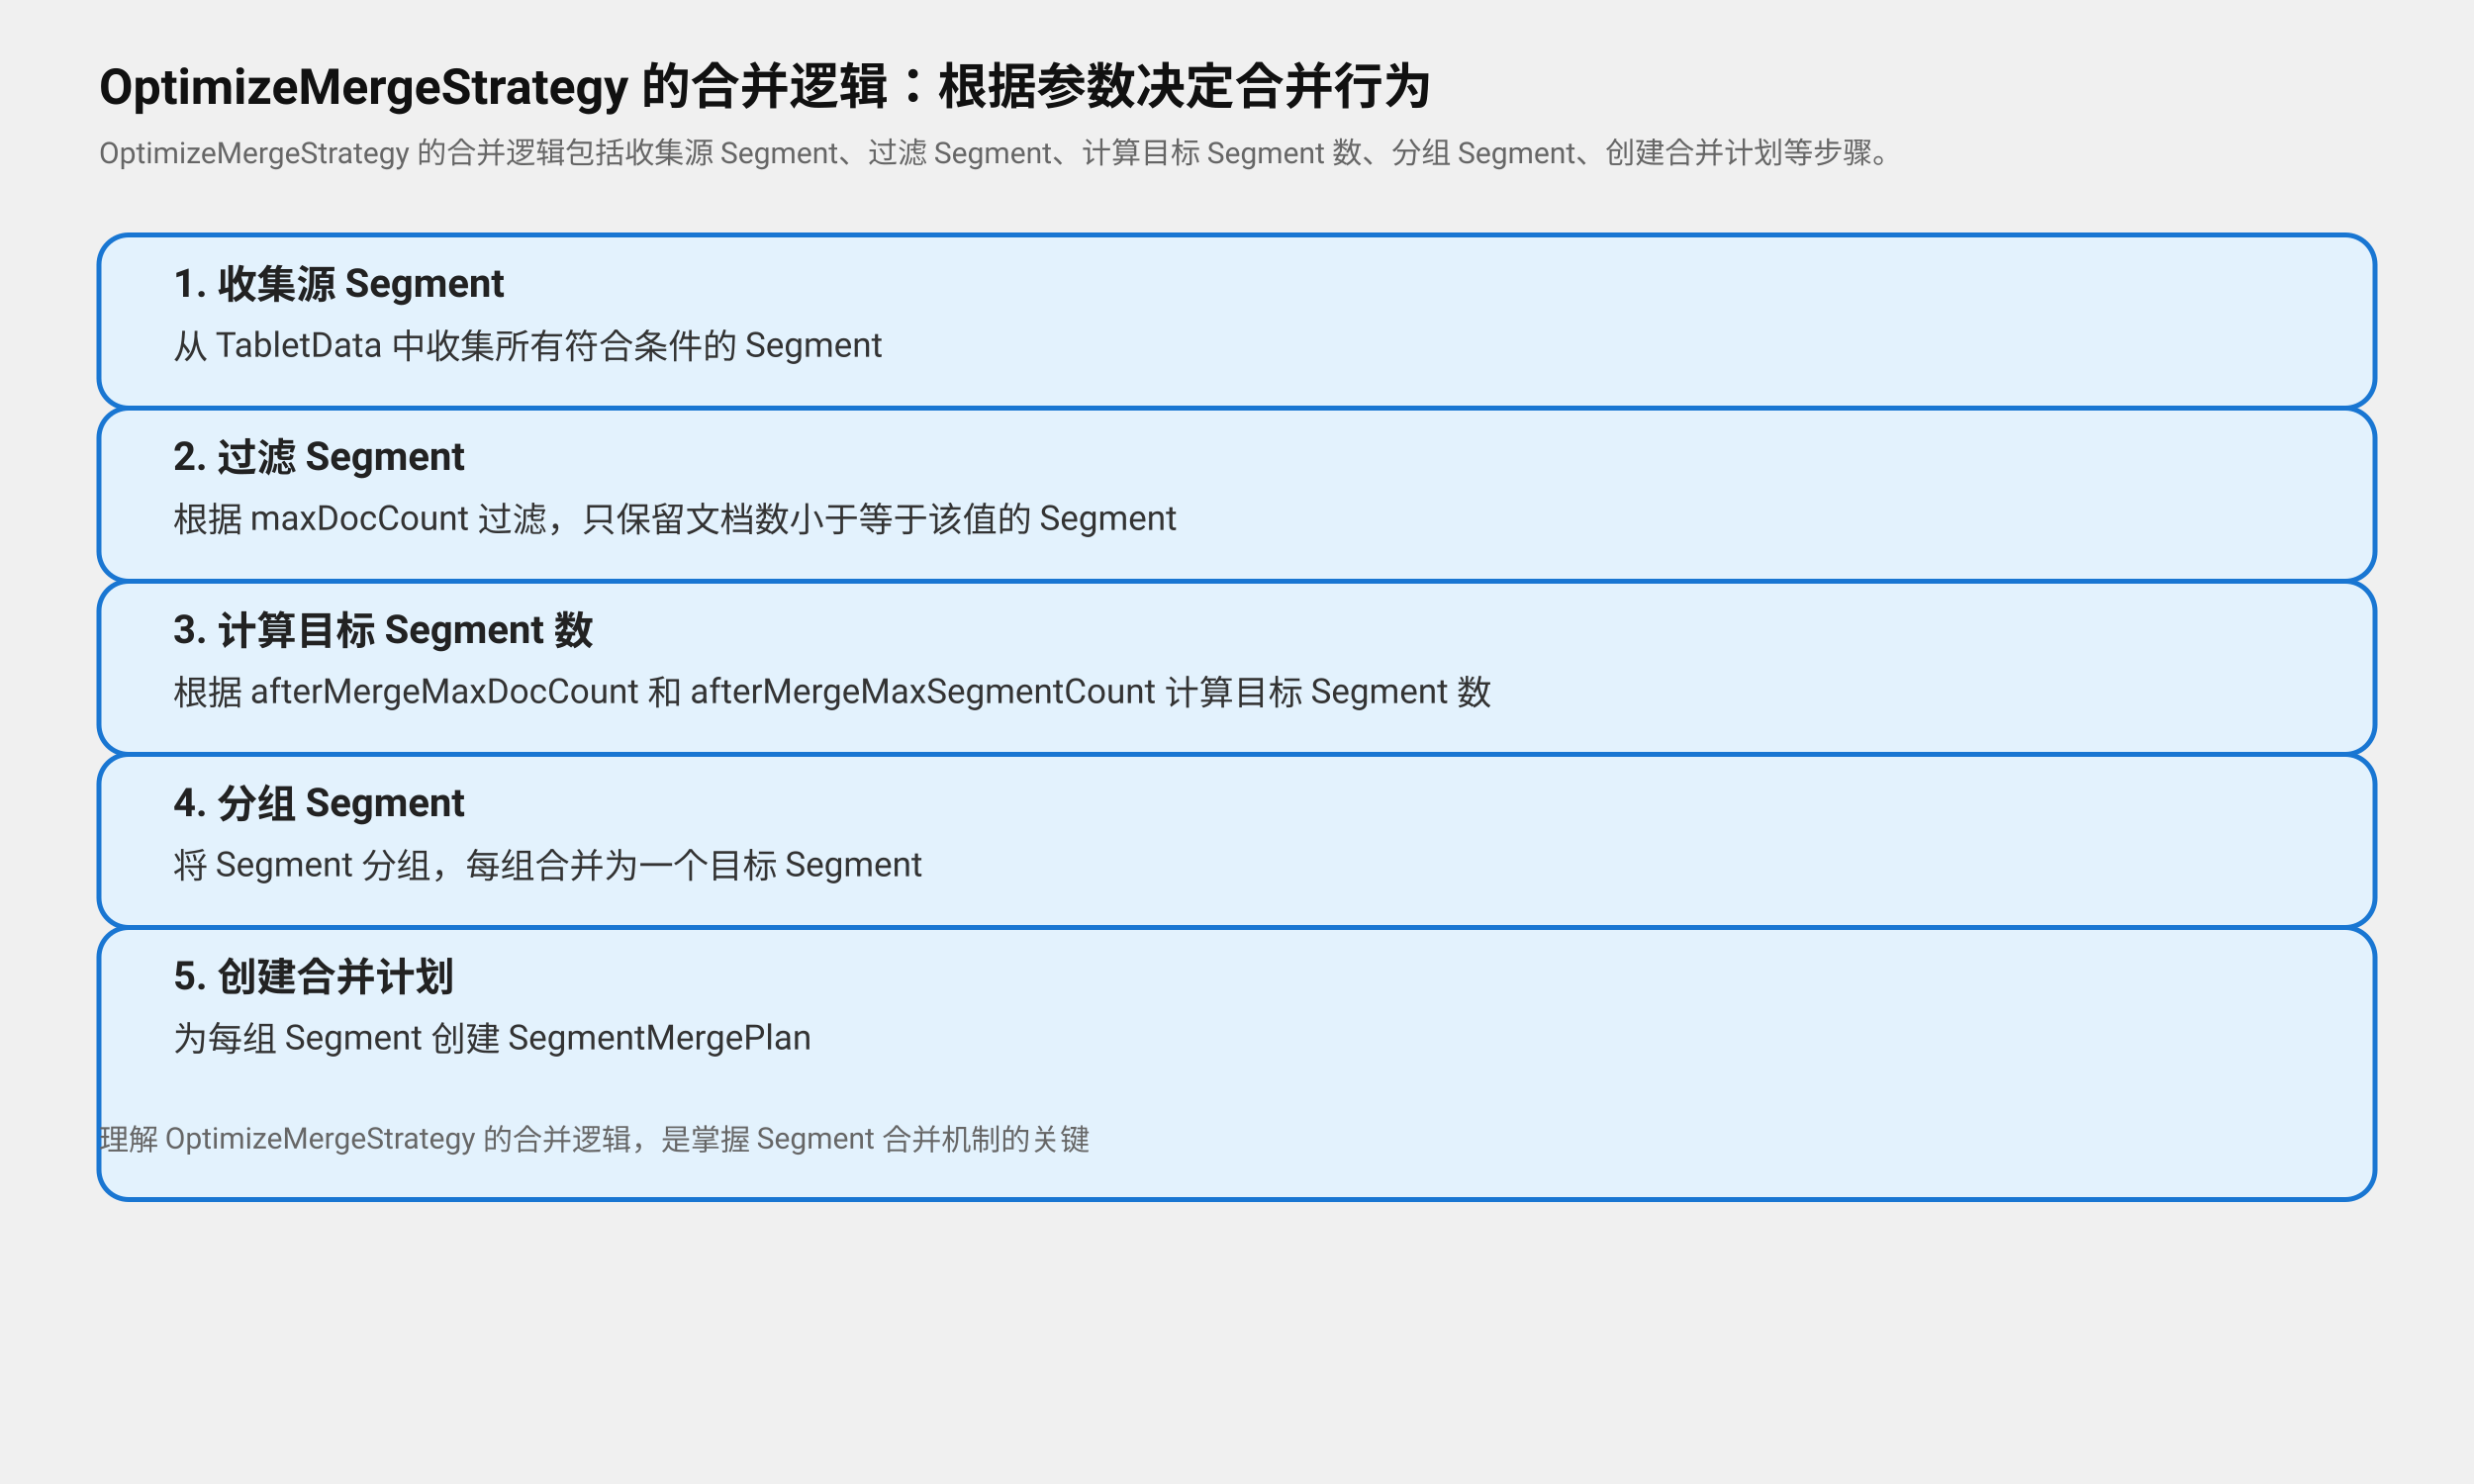
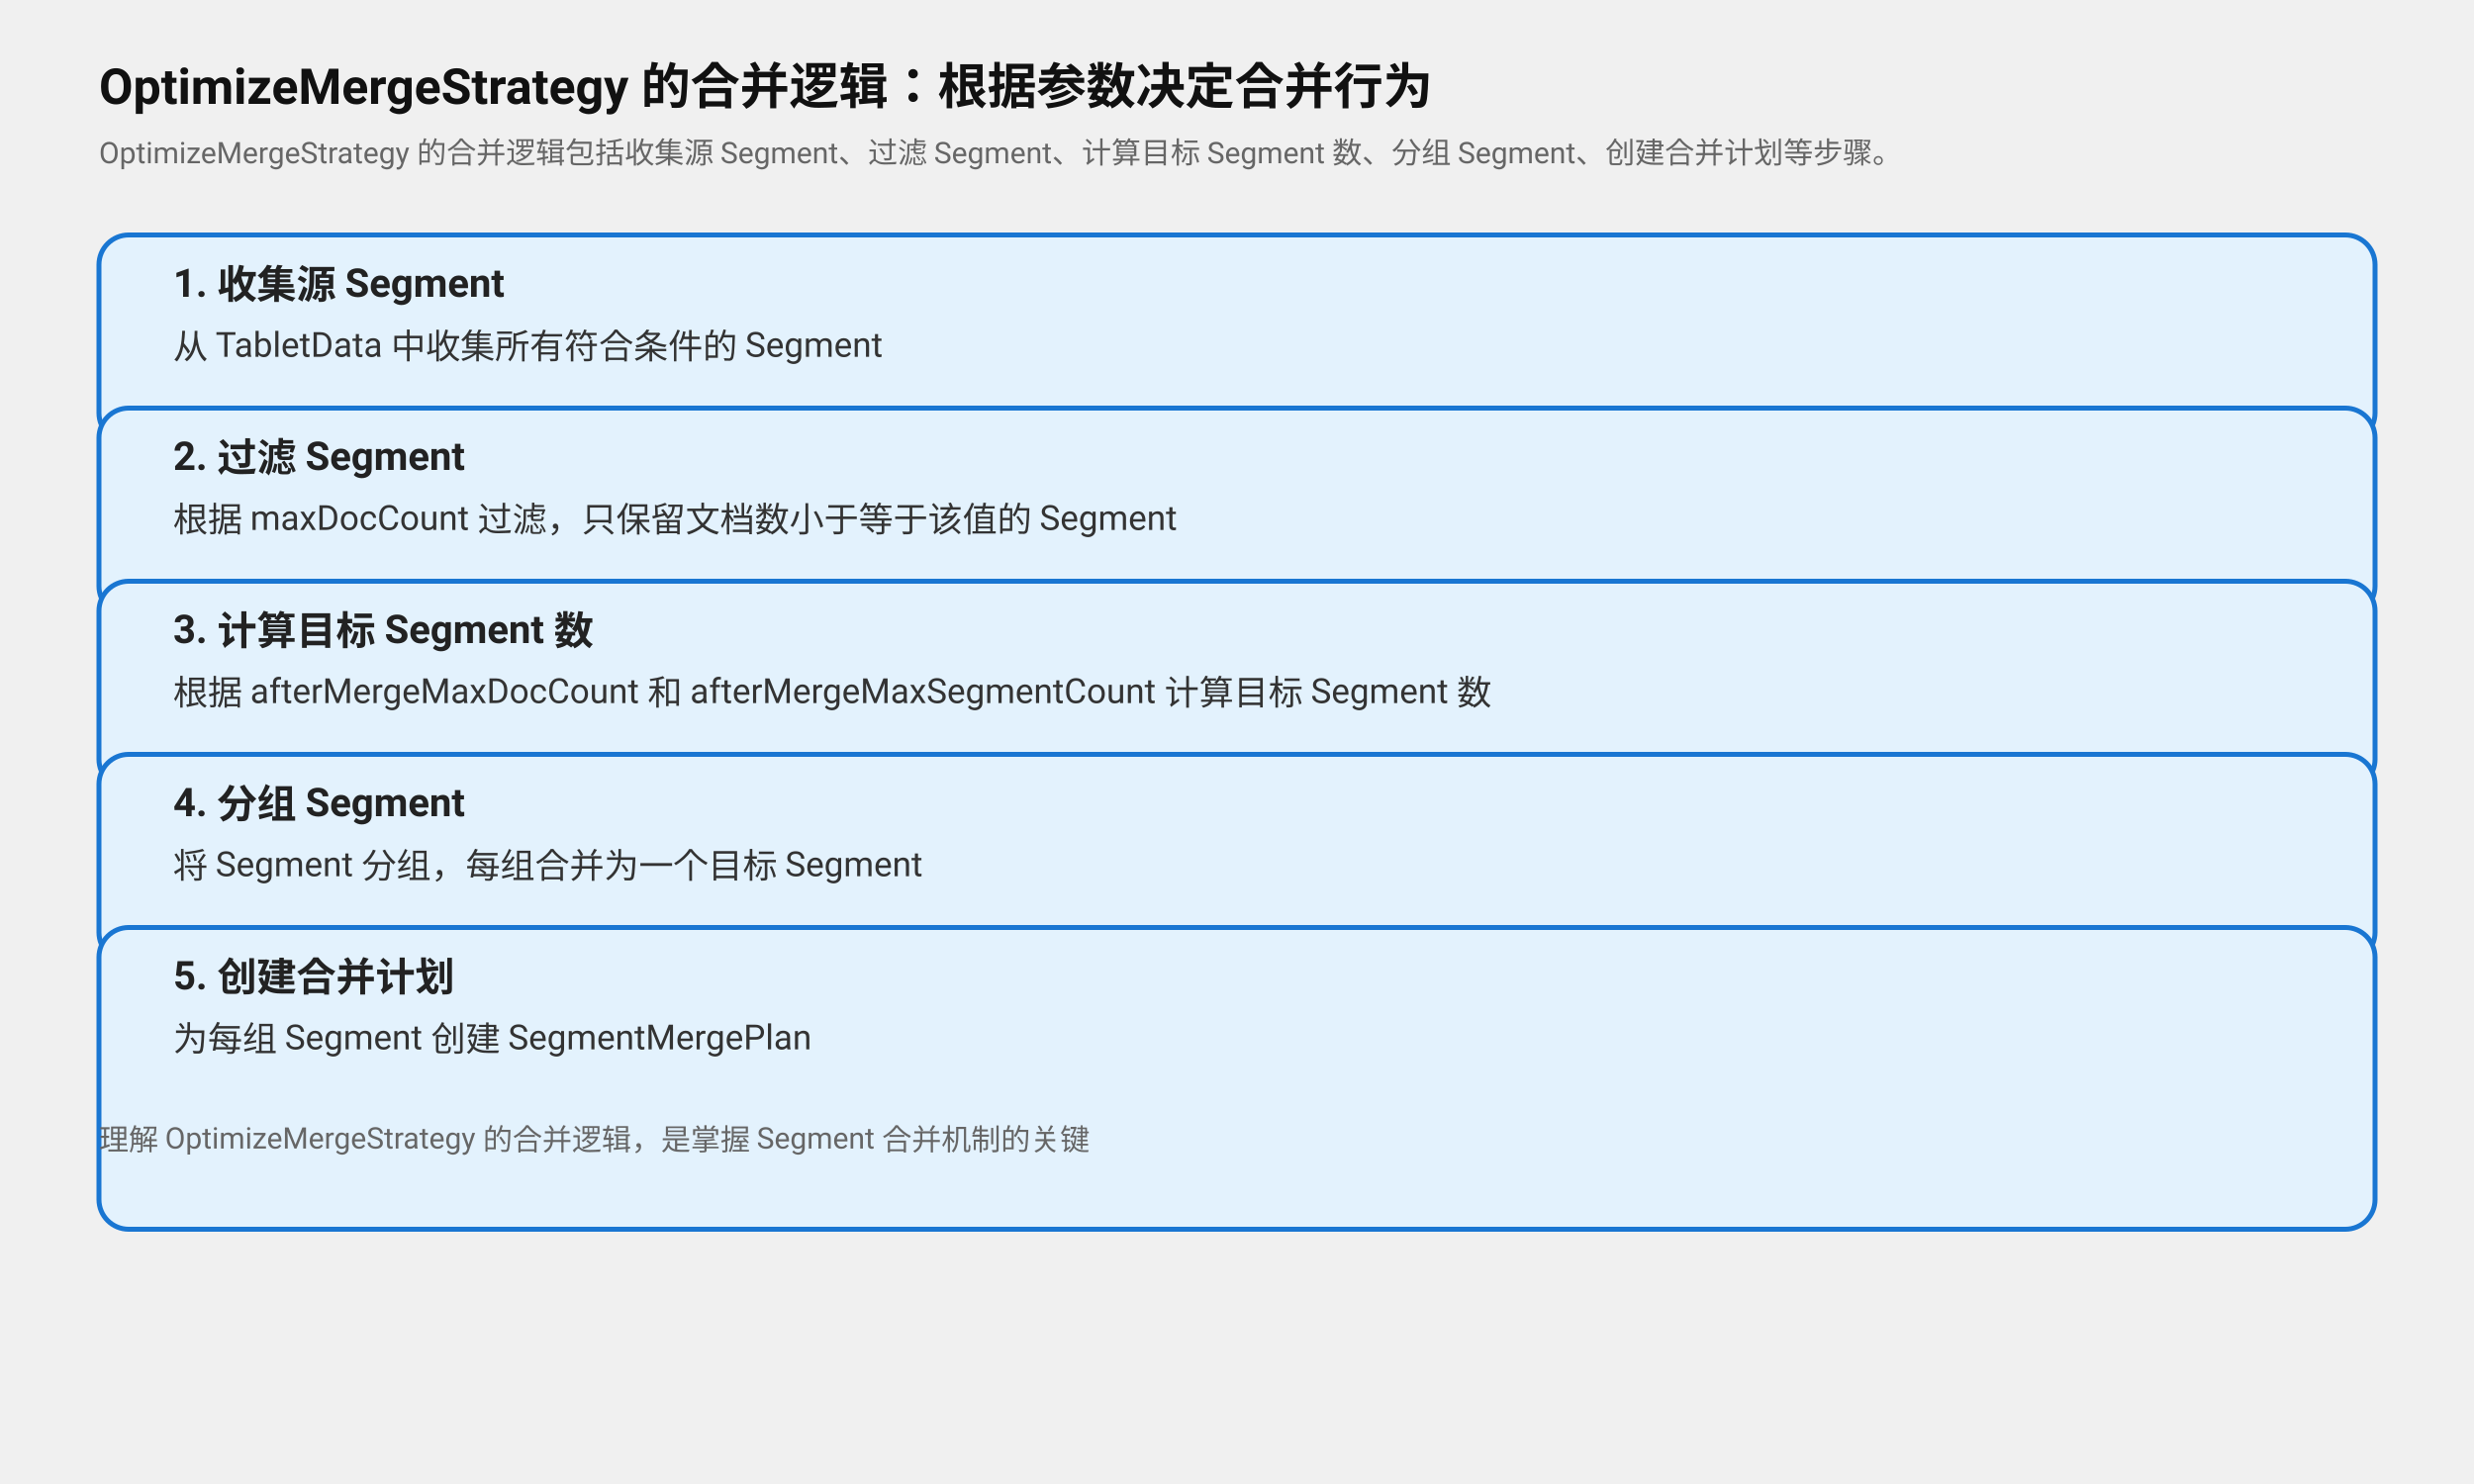
<svg xmlns="http://www.w3.org/2000/svg" viewBox="0 0 1000 600">
  <defs>
    <style>
      .box{fill:#fff;stroke:#333;stroke-width:2;rx:14}
      .title{font:700 20px -apple-system,BlinkMacSystemFont,"Segoe UI",Roboto,Arial;fill:#111}
      .h{font:600 16px -apple-system,BlinkMacSystemFont,"Segoe UI",Roboto,Arial;fill:#222}
      .t{font:14px -apple-system,BlinkMacSystemFont,"Segoe UI",Roboto,Arial;fill:#333}
      .muted{font:12px -apple-system,BlinkMacSystemFont,"Segoe UI",Roboto,Arial;fill:#666}
      .step{fill:#e3f2fd;stroke:#1976d2;stroke-width:2;rx:12}
      .item{fill:#f3e5f5;stroke:#7b1fa2;stroke-width:2;rx:10}
    </style>
  </defs>
  <text class="title" x="40" y="42">OptimizeMergeStrategy 的合并逻辑：根据参数决定合并行为</text>
  <text class="muted" x="40" y="66">OptimizeMergeStrategy 的合并逻辑包括收集源 Segment、过滤 Segment、计算目标 Segment 数、分组 Segment、创建合并计划等步骤。</text>
-   <rect class="step" x="40" y="95" width="920" height="70.0" />
+   <rect class="step" x="40" y="95" width="920" height="84.0" />
  <text class="h" x="70" y="120">1. 收集源 Segment</text>
  <text class="t" x="70" y="145.0">从 TabletData 中收集所有符合条件的 Segment</text>
-   <rect class="step" x="40" y="165" width="920" height="70.0" />
+   <rect class="step" x="40" y="165" width="920" height="84.0" />
  <text class="h" x="70" y="190">2. 过滤 Segment</text>
  <text class="t" x="70" y="215.0">根据 maxDocCount 过滤，只保留文档数小于等于该值的 Segment</text>
-   <rect class="step" x="40" y="235" width="920" height="70.0" />
+   <rect class="step" x="40" y="235" width="920" height="84.0" />
  <text class="h" x="70" y="260">3. 计算目标 Segment 数</text>
  <text class="t" x="70" y="285.0">根据 afterMergeMaxDocCount 和 afterMergeMaxSegmentCount 计算目标 Segment 数</text>
-   <rect class="step" x="40" y="305" width="920" height="70" />
+   <rect class="step" x="40" y="305" width="920" height="84.0" />
  <text class="h" x="70" y="330">4. 分组 Segment</text>
  <text class="t" x="70" y="355">将 Segment 分组，每组合并为一个目标 Segment</text>
-   <rect class="step" x="40" y="375" width="920" height="110.0" />
+   <rect class="step" x="40" y="375" width="920" height="122.0" />
  <text class="h" x="70" y="400">5. 创建合并计划</text>
  <text class="t" x="70" y="425.0">为每组 Segment 创建 SegmentMergePlan</text>
  <text class="muted" x="40" y="465">理解 OptimizeMergeStrategy 的合并逻辑，是掌握 Segment 合并机制的关键</text>
</svg>
